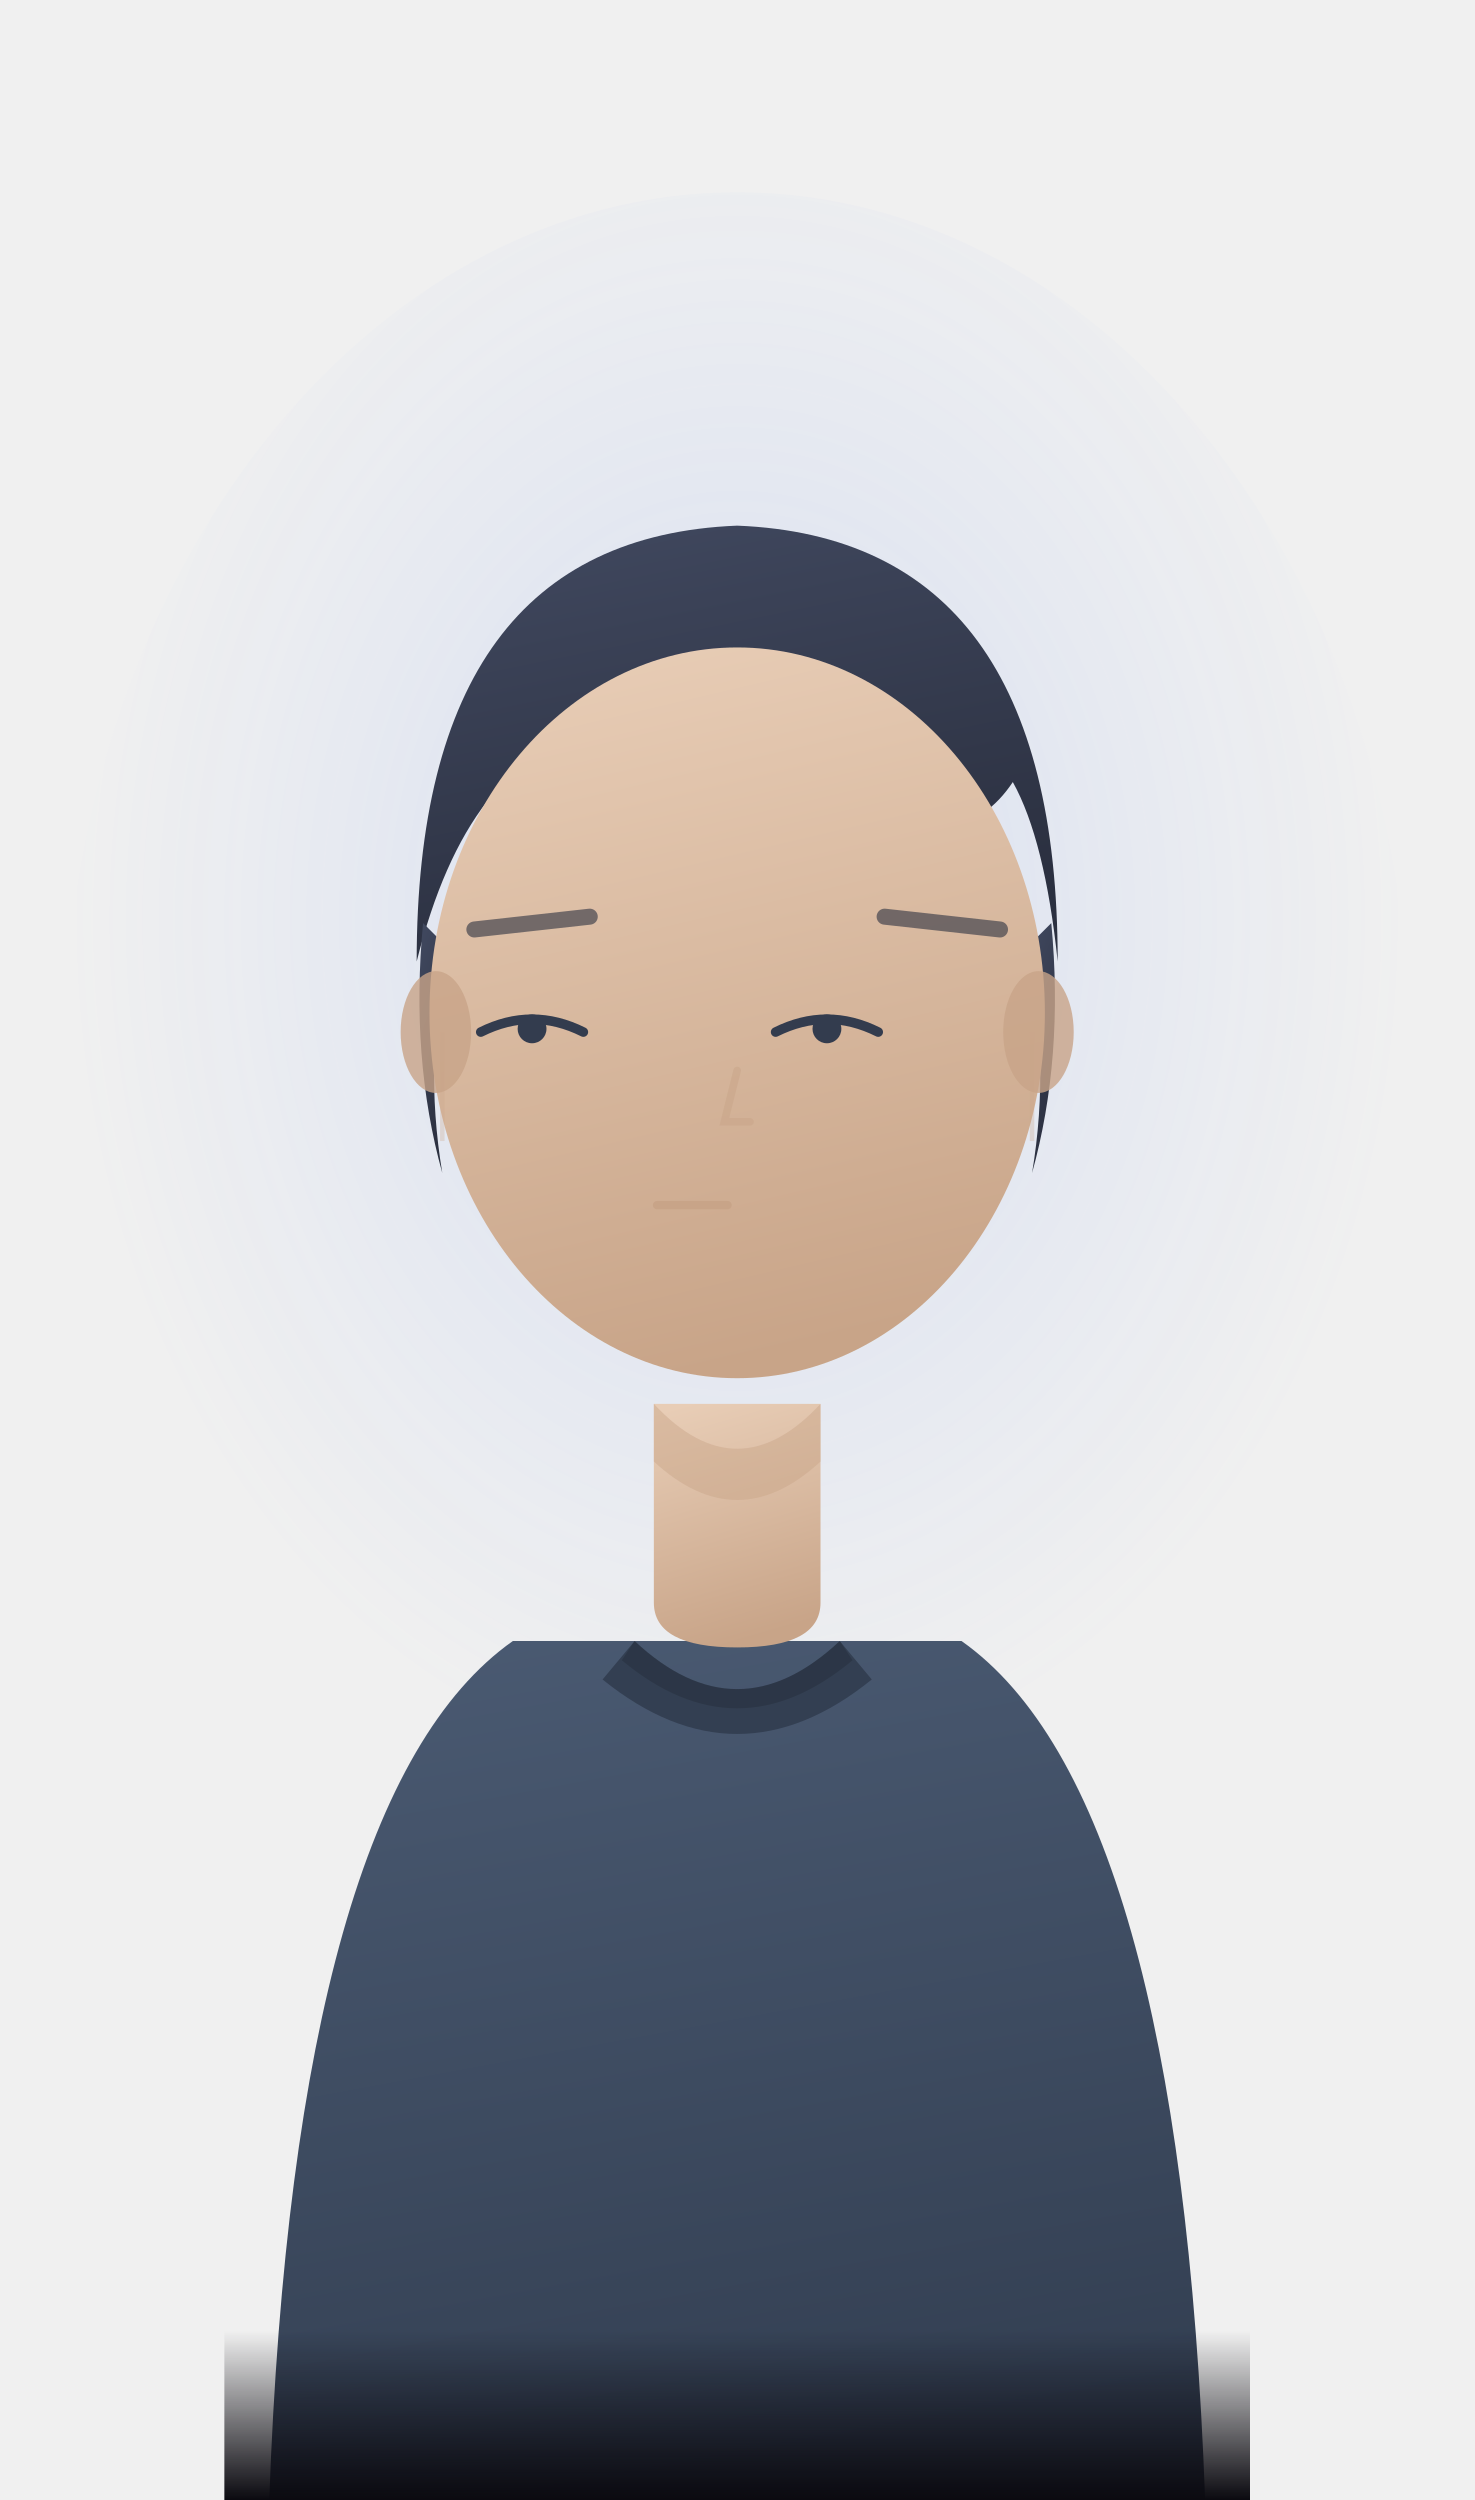
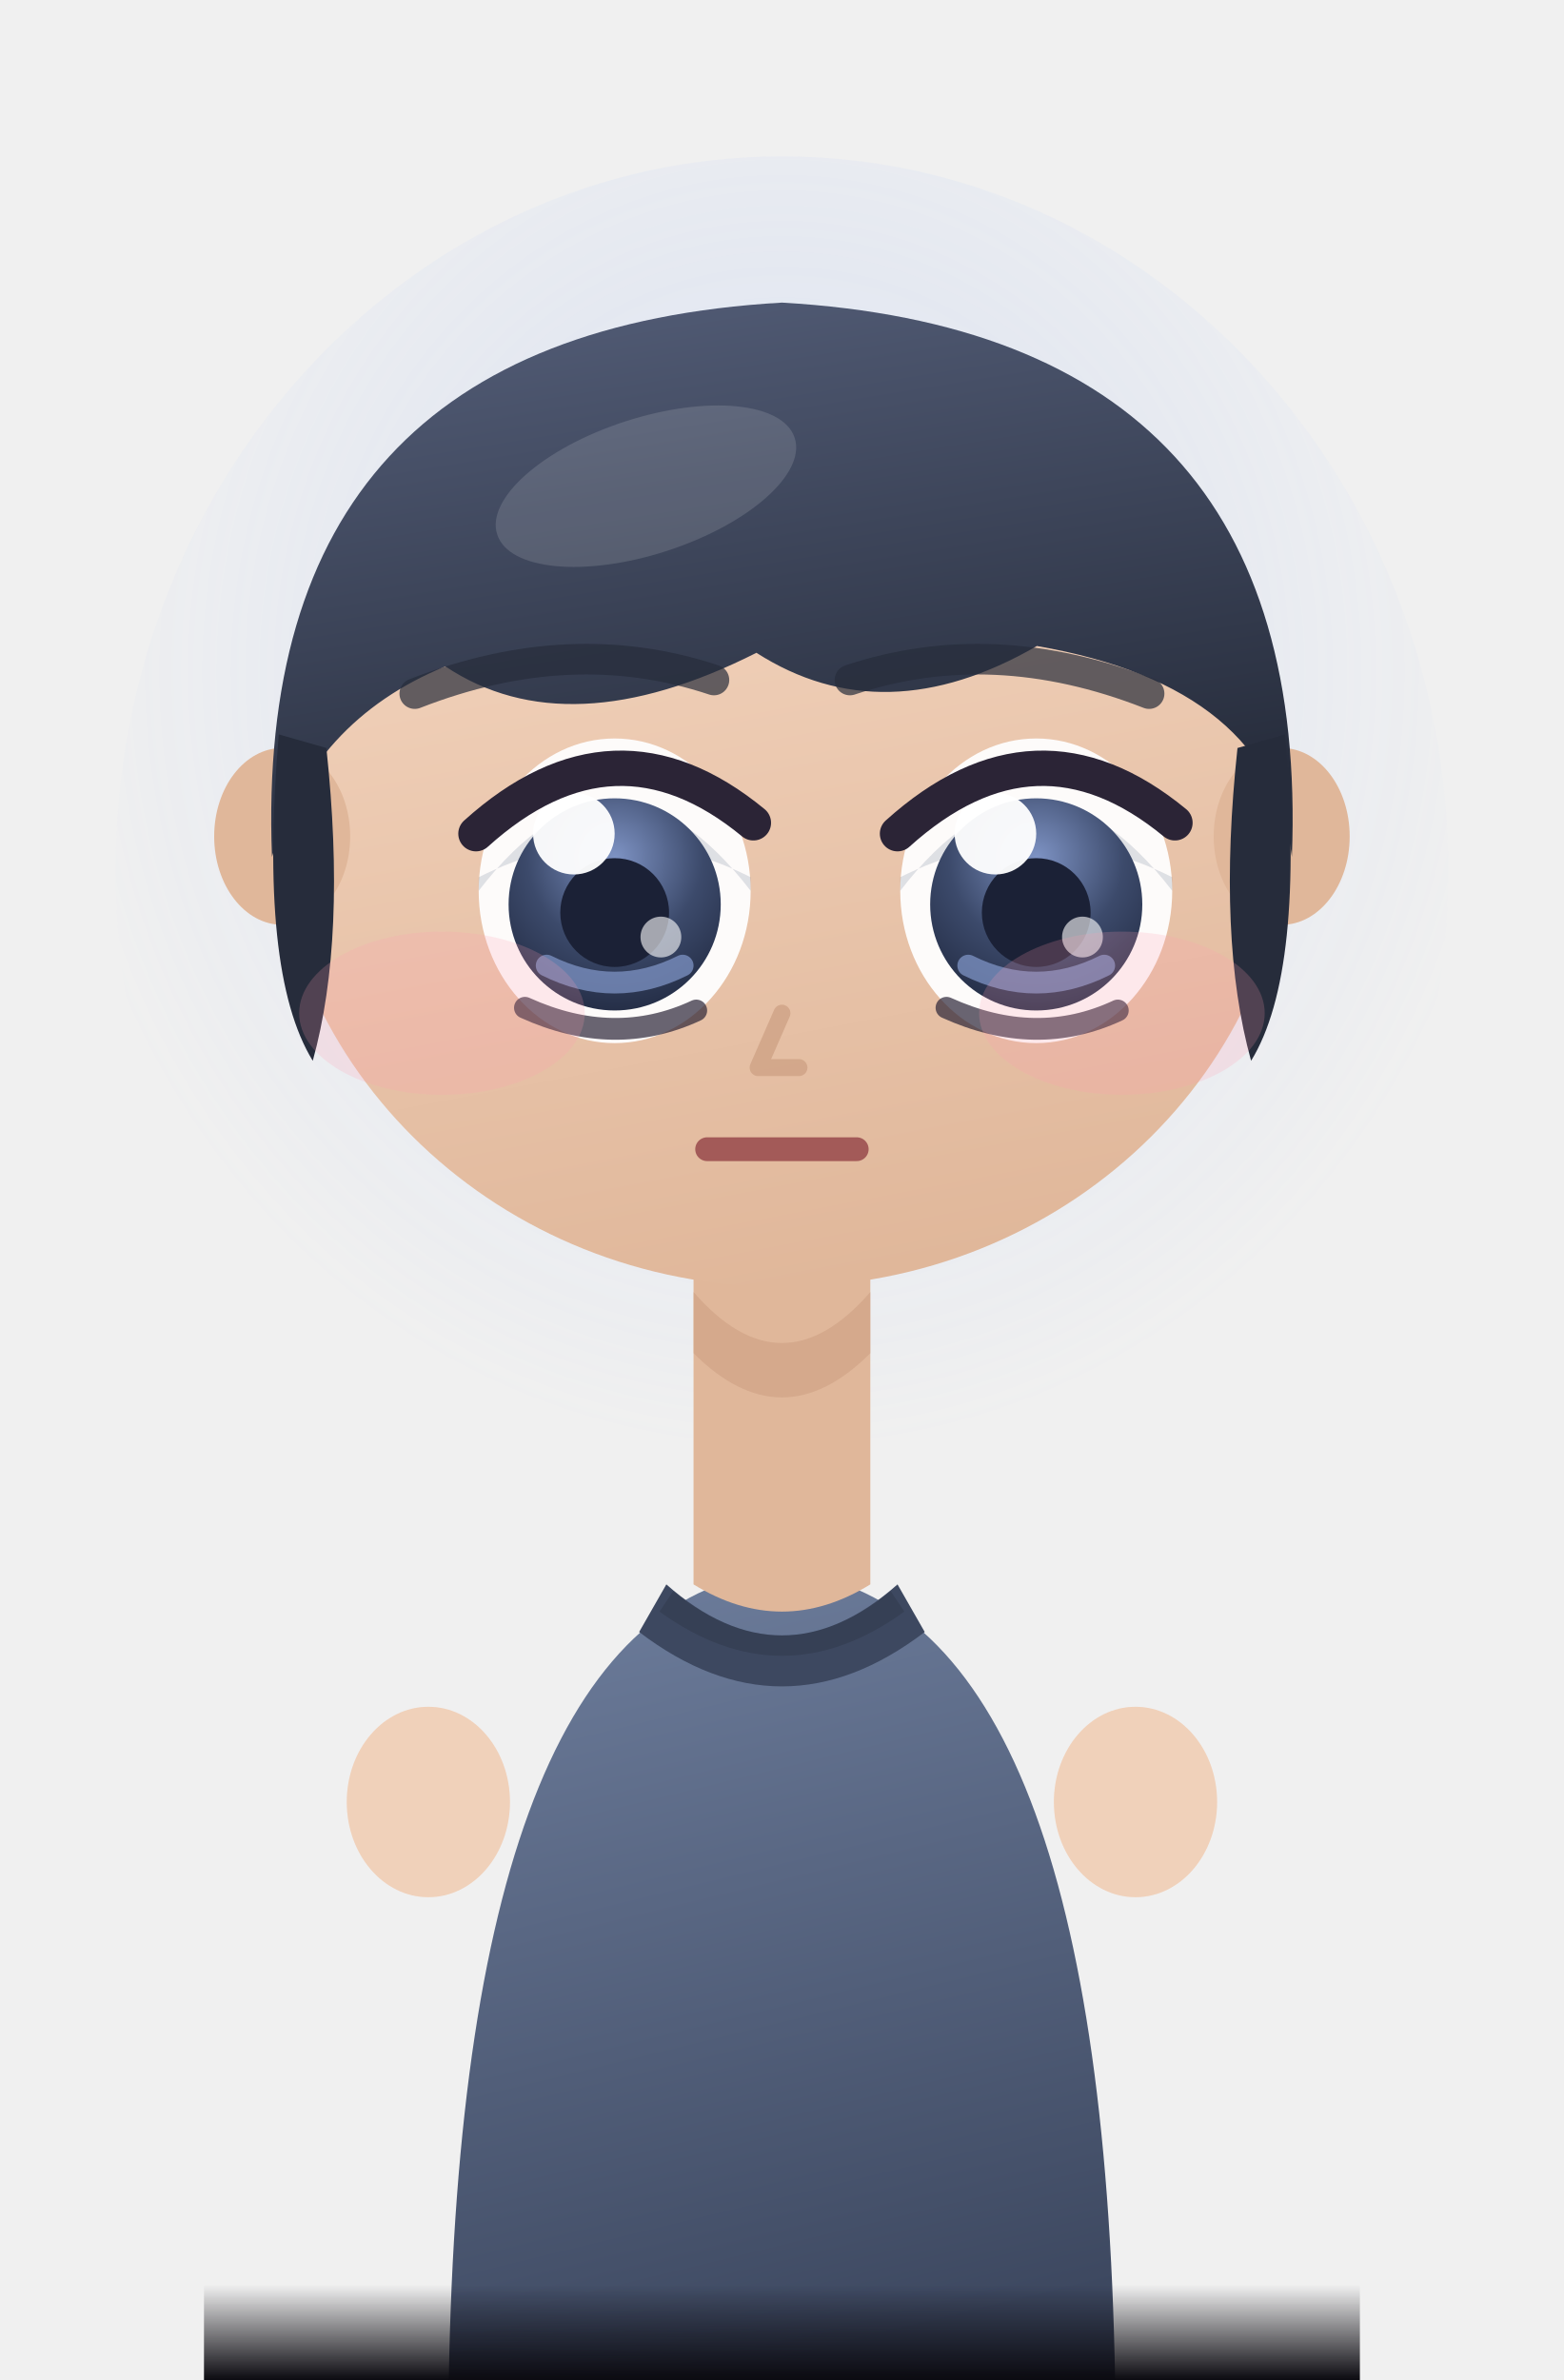
- <svg xmlns="http://www.w3.org/2000/svg" viewBox="0 0 460 780" width="460" height="780" preserveAspectRatio="xMidYMid slice">
+ <svg xmlns="http://www.w3.org/2000/svg" viewBox="0 0 460 700" width="460" height="700" preserveAspectRatio="xMidYMax meet">
  <defs>
-     <linearGradient id="hairG" x1="0" y1="0" x2="0.3" y2="1">
-       <stop offset="0%" stop-color="#414960" />
-       <stop offset="100%" stop-color="#2b3040" />
+     <radialGradient id="iris" cx="0.5" cy="0.28" r="0.75">
+       <stop offset="0%" stop-color="#7e93c4" />
+       <stop offset="55%" stop-color="#3c4a6b" />
+       <stop offset="100%" stop-color="#232c44" />
+     </radialGradient>
+     <radialGradient id="aura" cx="0.5" cy="0.36" r="0.55">
+       <stop offset="0%" stop-color="#7fa8ff" stop-opacity="0.20" />
+       <stop offset="100%" stop-color="#7fa8ff" stop-opacity="0" />
+     </radialGradient>
+     <linearGradient id="hairG" x1="0.2" y1="0" x2="0.5" y2="1">
+       <stop offset="0%" stop-color="#525c76" />
+       <stop offset="100%" stop-color="#262c3b" />
    </linearGradient>
-     <linearGradient id="skinG" x1="0.2" y1="0" x2="0.4" y2="1">
-       <stop offset="0%" stop-color="#e8cdb6" />
-       <stop offset="100%" stop-color="#c8a488" />
+     <linearGradient id="skinG" x1="0.3" y1="0" x2="0.5" y2="1">
+       <stop offset="0%" stop-color="#f6d9c4" />
+       <stop offset="100%" stop-color="#e0b79a" />
    </linearGradient>
-     <linearGradient id="coatG" x1="0.1" y1="0" x2="0.3" y2="1">
-       <stop offset="0%" stop-color="#4a5a72" />
-       <stop offset="100%" stop-color="#333f52" />
+     <linearGradient id="clothG" x1="0.2" y1="0" x2="0.4" y2="1">
+       <stop offset="0%" stop-color="#6d7d9c" />
+       <stop offset="100%" stop-color="#3d4860" />
    </linearGradient>
-     <radialGradient id="aura" cx="0.5" cy="0.42" r="0.5">
-       <stop offset="0%" stop-color="#5b8cff" stop-opacity="0.16" />
-       <stop offset="100%" stop-color="#5b8cff" stop-opacity="0" />
-     </radialGradient>
    <linearGradient id="fade" x1="0" y1="0" x2="0" y2="1">
-       <stop offset="72%" stop-color="#0b0a10" stop-opacity="0" />
+       <stop offset="80%" stop-color="#0b0a10" stop-opacity="0" />
      <stop offset="100%" stop-color="#0b0a10" stop-opacity="1" />
    </linearGradient>
  </defs>
-   <ellipse cx="230" cy="330" rx="210" ry="270" fill="url(#aura)" />
-   <path d="M130 300 Q130 168 230 164 Q330 168 330 300          Q326 262 316 244 Q300 268 268 252          Q246 214 208 244 Q176 270 152 250          Q138 268 130 300 Z" fill="url(#hairG)" />
-   <path d="M132 288 Q128 330 138 366 Q132 330 140 296 Z" fill="url(#hairG)" />
-   <path d="M328 288 Q332 330 322 366 Q328 330 320 296 Z" fill="url(#hairG)" />
-   <path d="M84 780 Q92 560 160 512 L300 512 Q368 560 376 780 Z" fill="url(#coatG)" />
-   <path d="M198 512 Q230 542 262 512 L272 524 Q230 558 188 524 Z" fill="#333f52" />
-   <path d="M198 512 Q230 542 262 512 L266 518 Q230 548 194 518 Z" fill="#000" opacity="0.14" />
-   <path d="M204 438 L204 500 Q204 514 230 514 Q256 514 256 500 L256 438 Z" fill="url(#skinG)" />
-   <path d="M204 438 Q230 466 256 438 L256 456 Q230 480 204 456 Z" fill="#c8a488" opacity="0.45" />
-   <ellipse cx="230" cy="316" rx="96" ry="114" fill="url(#skinG)" />
-   <path d="M138 322 L138 356 M322 322 L322 356" stroke="#c8a488" stroke-width="1.4" opacity="0.3" fill="none" />
-   <ellipse cx="136" cy="322" rx="11" ry="19" fill="#c8a488" opacity="0.8" />
-   <ellipse cx="324" cy="322" rx="11" ry="19" fill="#c8a488" opacity="0.8" />
-   <path d="M148 290 L184 286" stroke="#2b3040" stroke-width="5" stroke-linecap="round" opacity="0.6" />
-   <path d="M276 286 L312 290" stroke="#2b3040" stroke-width="5" stroke-linecap="round" opacity="0.6" />
-   <path d="M150 322 Q166 314 182 322" fill="none" stroke="#333c4e" stroke-width="3" stroke-linecap="round" />
-   <path d="M242 322 Q258 314 274 322" fill="none" stroke="#333c4e" stroke-width="3" stroke-linecap="round" />
-   <circle cx="166" cy="321" r="4.5" fill="#333c4e" />
-   <circle cx="258" cy="321" r="4.5" fill="#333c4e" />
-   <path d="M230 334 L226 350 L234 350" fill="none" stroke="#c8a488" stroke-width="2.4" stroke-linecap="round" opacity="0.5" />
-   <path d="M205 376 L227 376" fill="none" stroke="#c8a488" stroke-width="2.6" stroke-linecap="round" />
-   <rect x="70" y="592" width="320" height="188" fill="url(#fade)" />
+   <ellipse cx="230" cy="256" rx="196" ry="210" fill="url(#aura)" />
+   <path d="M170 596 L170 676 Q170 692 186 692 L212 692 Q226 692 226 676 L226 596 Z" fill="#e0b79a" />
+   <path d="M234 596 L234 676 Q234 692 248 692 L274 692 Q290 692 290 676 L290 596 Z" fill="#e0b79a" />
+   <path d="M164 672 Q158 700 180 704 L222 704 Q232 700 226 676 Z" fill="#2b3040" />
+   <path d="M236 676 Q230 700 240 704 L282 704 Q304 700 298 672 Z" fill="#2b3040" />
+   <path d="M132 700 Q136 470 230 462 Q324 470 328 700 Z" fill="url(#clothG)" />
+   <path d="M196 466 Q230 496 264 466 L272 480 Q230 512 188 480 Z" fill="#3d4860" />
+   <path d="M198 468 Q230 494 262 468 L266 474 Q230 500 194 474 Z" fill="#000" opacity="0.12" />
+   <ellipse cx="126" cy="530" rx="24" ry="28" fill="#f6d9c4" />
+   <ellipse cx="334" cy="530" rx="24" ry="28" fill="#f6d9c4" />
+   <ellipse cx="126" cy="530" rx="24" ry="28" fill="#e0b79a" opacity="0.25" />
+   <ellipse cx="334" cy="530" rx="24" ry="28" fill="#e0b79a" opacity="0.25" />
+   <path d="M204 372 L204 466 Q230 482 256 466 L256 372 Z" fill="#e0b79a" />
+   <path d="M204 380 Q230 410 256 380 L256 398 Q230 424 204 398 Z" fill="#c99b7e" opacity="0.5" />
+   <ellipse cx="230" cy="236" rx="150" ry="142.5" fill="url(#skinG)" />
+   <ellipse cx="83" cy="246" rx="20" ry="26" fill="#e0b79a" />
+   <ellipse cx="377" cy="246" rx="20" ry="26" fill="#e0b79a" />
+   <path d="M80 252          Q74 98 230 89          Q386 98 380 252          Q374 202 305 190          Q260 216 222.5 192          Q167 220 131 196          Q92 212 80 252 Z" fill="url(#hairG)" />
+   <ellipse cx="190" cy="143" rx="46" ry="20" fill="#ffffff" opacity="0.13" transform="rotate(-18 190 143)" />
+   <path d="M82 216 Q76 286 92 312          Q102 276 96 220 Z" fill="#262c3b" />
+   <path d="M378 216 Q384 286 368 312          Q358 276 364 220 Z" fill="#262c3b" />
+   <path d="M122 204 Q168 186 210 200" fill="none" stroke="#262c3b" stroke-width="9" stroke-linecap="round" opacity="0.7" />
+   <path d="M250 200 Q292 186 338 204" fill="none" stroke="#262c3b" stroke-width="9" stroke-linecap="round" opacity="0.7" />
+   <ellipse cx="180.8" cy="262" rx="40" ry="44.8" fill="#fdfbfa" />
+   <path d="M140.8 262 Q180.8 210 220.8 262          L220.8 258 Q180.8 238 140.8 258 Z" fill="#3c4a6b" opacity="0.16" />
+   <circle cx="180.8" cy="266" r="31.2" fill="url(#iris)" />
+   <circle cx="180.8" cy="268.4" r="16" fill="#1b2136" />
+   <path d="M160.8 284 Q180.8 294 200.8 284" fill="none" stroke="#7e93c4" stroke-width="6.4" stroke-linecap="round" opacity="0.75" />
+   <circle cx="168.8" cy="245.2" r="12" fill="#ffffff" opacity="0.95" />
+   <circle cx="194.4" cy="275.6" r="6" fill="#ffffff" opacity="0.6" />
+   <path d="M140 245.2 Q180.8 208.4 221.6 242" fill="none" stroke="#2b2436" stroke-width="10.4" stroke-linecap="round" />
+   <path d="M154.4 296.4 Q180.8 308.4 204.8 297.2" fill="none" stroke="#2b2436" stroke-width="6.4" stroke-linecap="round" opacity="0.7" />
+   <ellipse cx="304.8" cy="262" rx="40" ry="44.8" fill="#fdfbfa" />
+   <path d="M264.8 262 Q304.8 210 344.8 262          L344.8 258 Q304.8 238 264.8 258 Z" fill="#3c4a6b" opacity="0.16" />
+   <circle cx="304.8" cy="266" r="31.2" fill="url(#iris)" />
+   <circle cx="304.8" cy="268.4" r="16" fill="#1b2136" />
+   <path d="M284.8 284 Q304.8 294 324.8 284" fill="none" stroke="#7e93c4" stroke-width="6.4" stroke-linecap="round" opacity="0.75" />
+   <circle cx="292.8" cy="245.2" r="12" fill="#ffffff" opacity="0.95" />
+   <circle cx="318.4" cy="275.6" r="6" fill="#ffffff" opacity="0.6" />
+   <path d="M264 245.2 Q304.8 208.4 345.6 242" fill="none" stroke="#2b2436" stroke-width="10.4" stroke-linecap="round" />
+   <path d="M278.4 296.4 Q304.8 308.4 328.8 297.2" fill="none" stroke="#2b2436" stroke-width="6.4" stroke-linecap="round" opacity="0.7" />
+   <path d="M230 298 L223 314 L235 314" fill="none" stroke="#c99b7e" stroke-width="5" stroke-linecap="round" stroke-linejoin="round" opacity="0.65" />
+   <path d="M208 338 L252 338" fill="none" stroke="#a35a58" stroke-width="7" stroke-linecap="round" />
+   <ellipse cx="130" cy="298" rx="42" ry="24" fill="#ff9db0" opacity="0.2" />
+   <ellipse cx="330" cy="298" rx="42" ry="24" fill="#ff9db0" opacity="0.2" />
+   <rect x="60" y="560" width="340" height="140" fill="url(#fade)" />
</svg>
